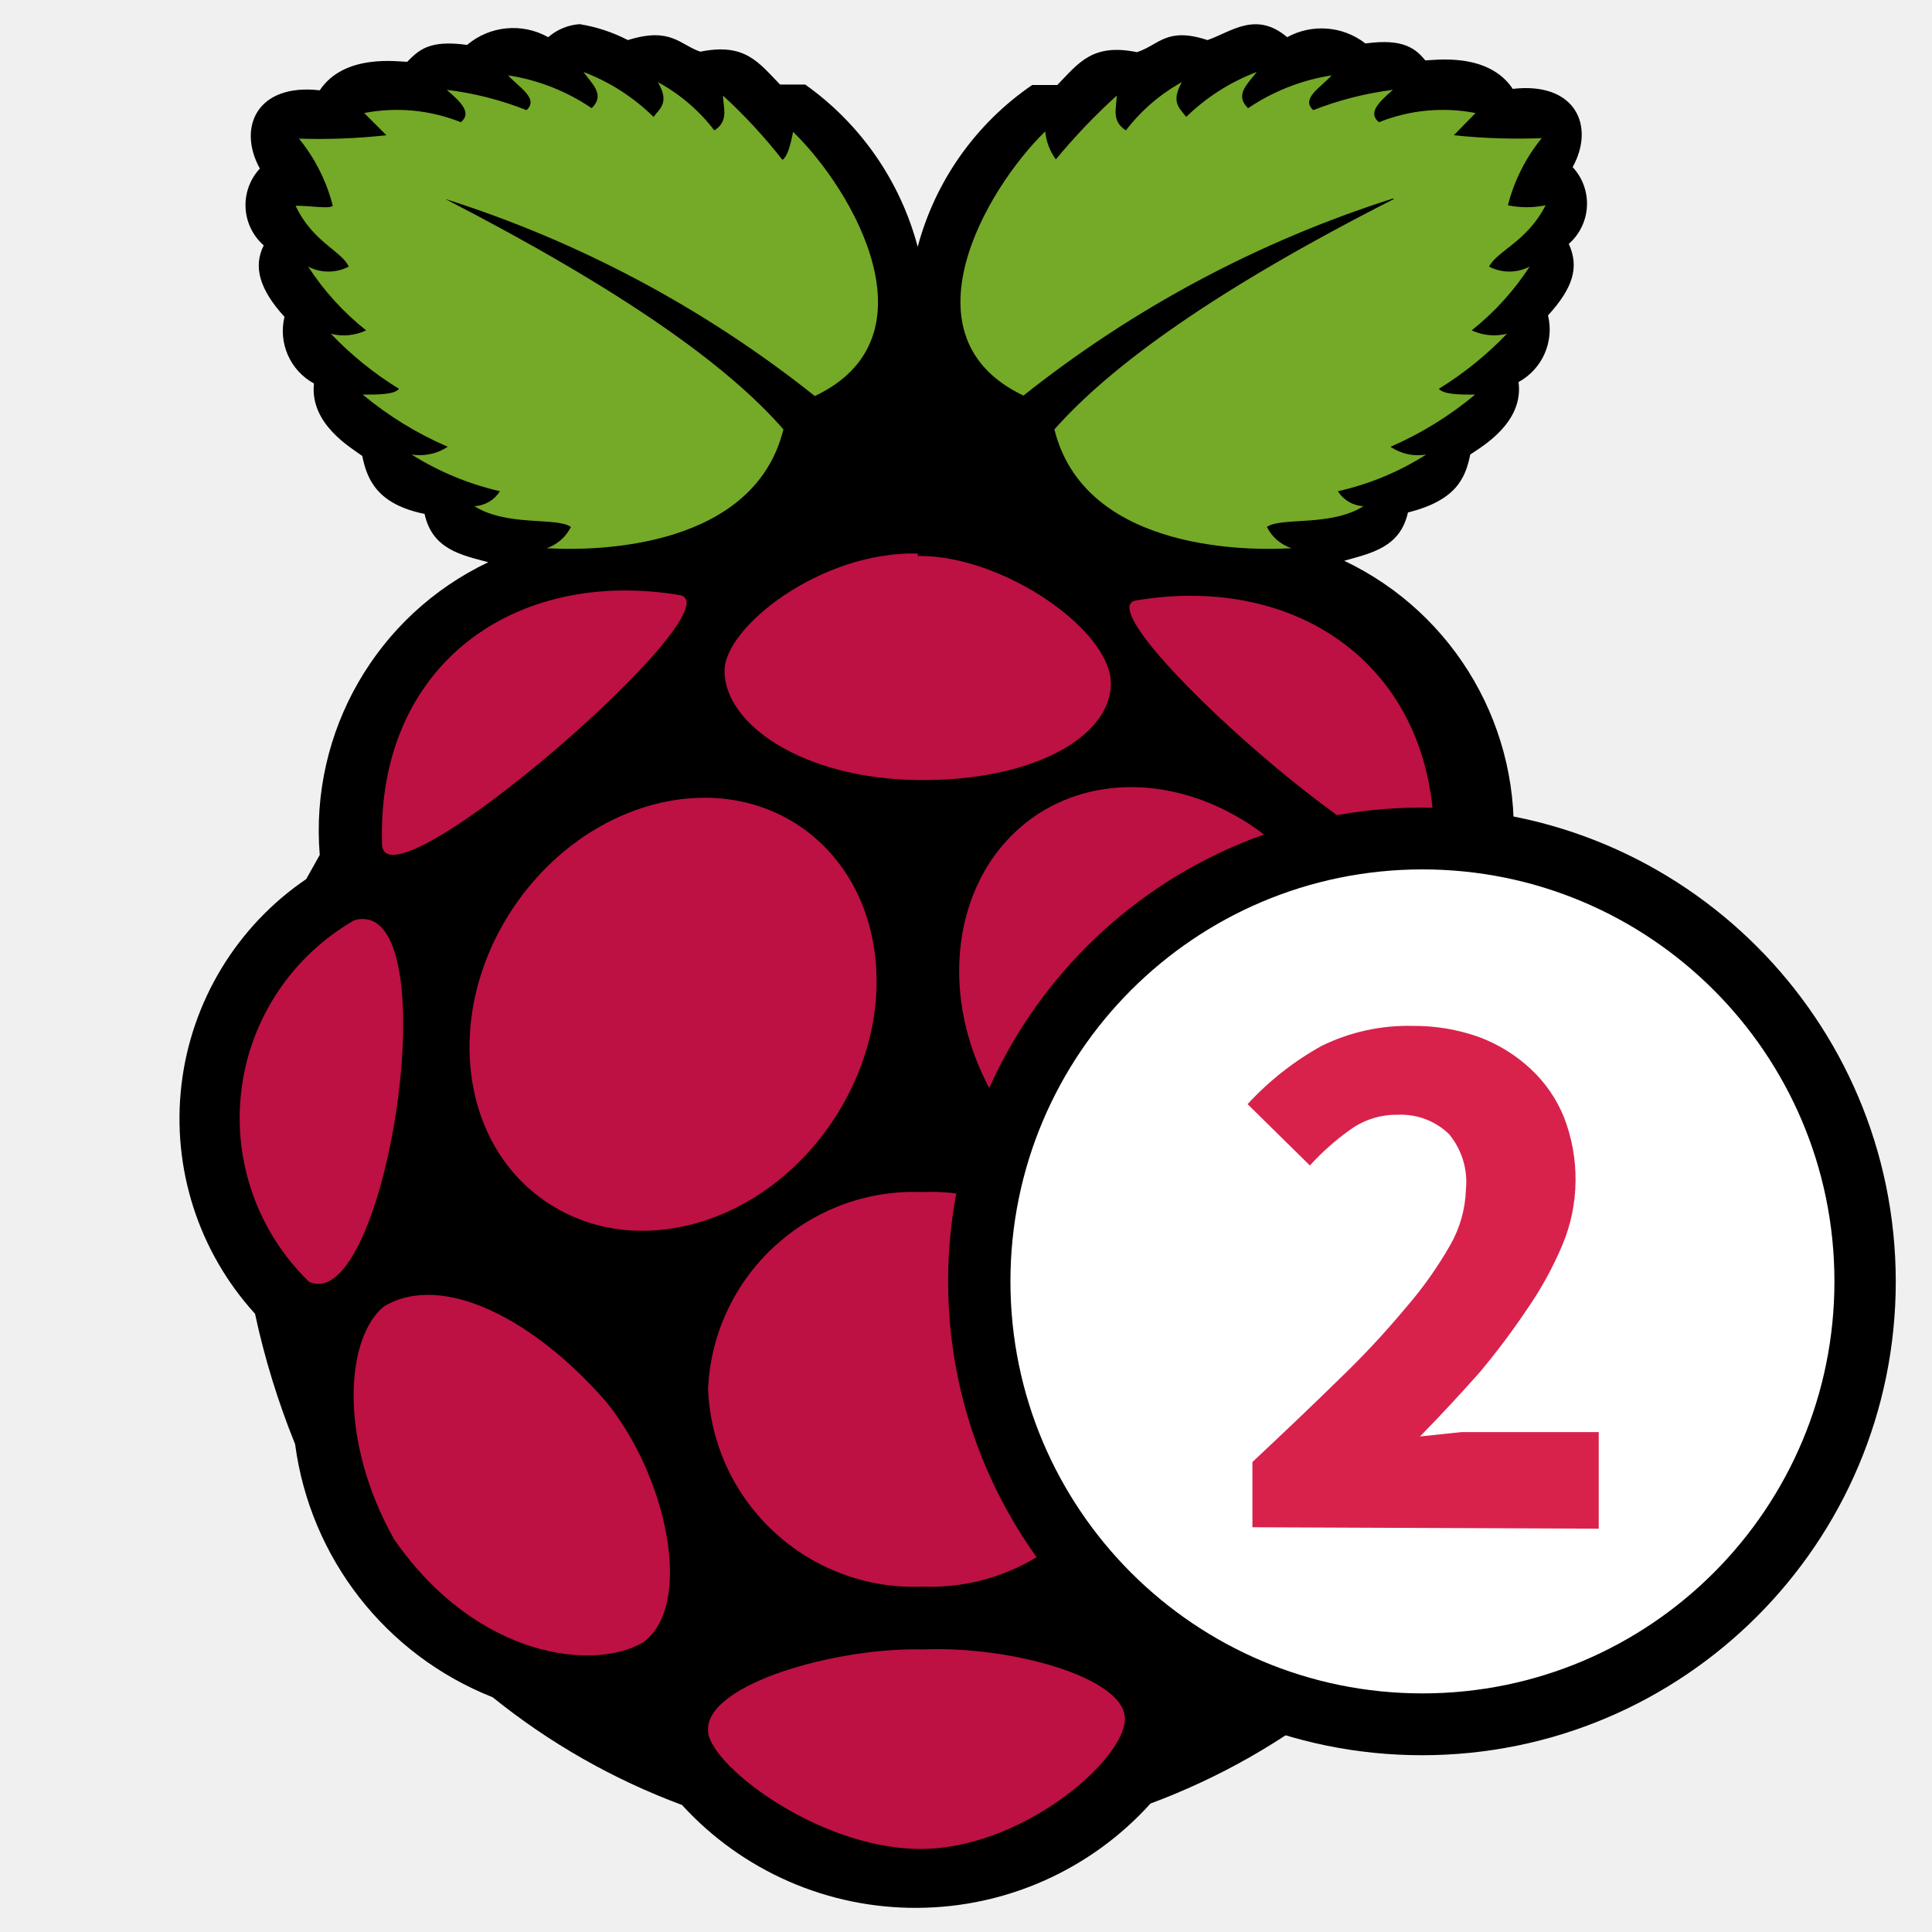
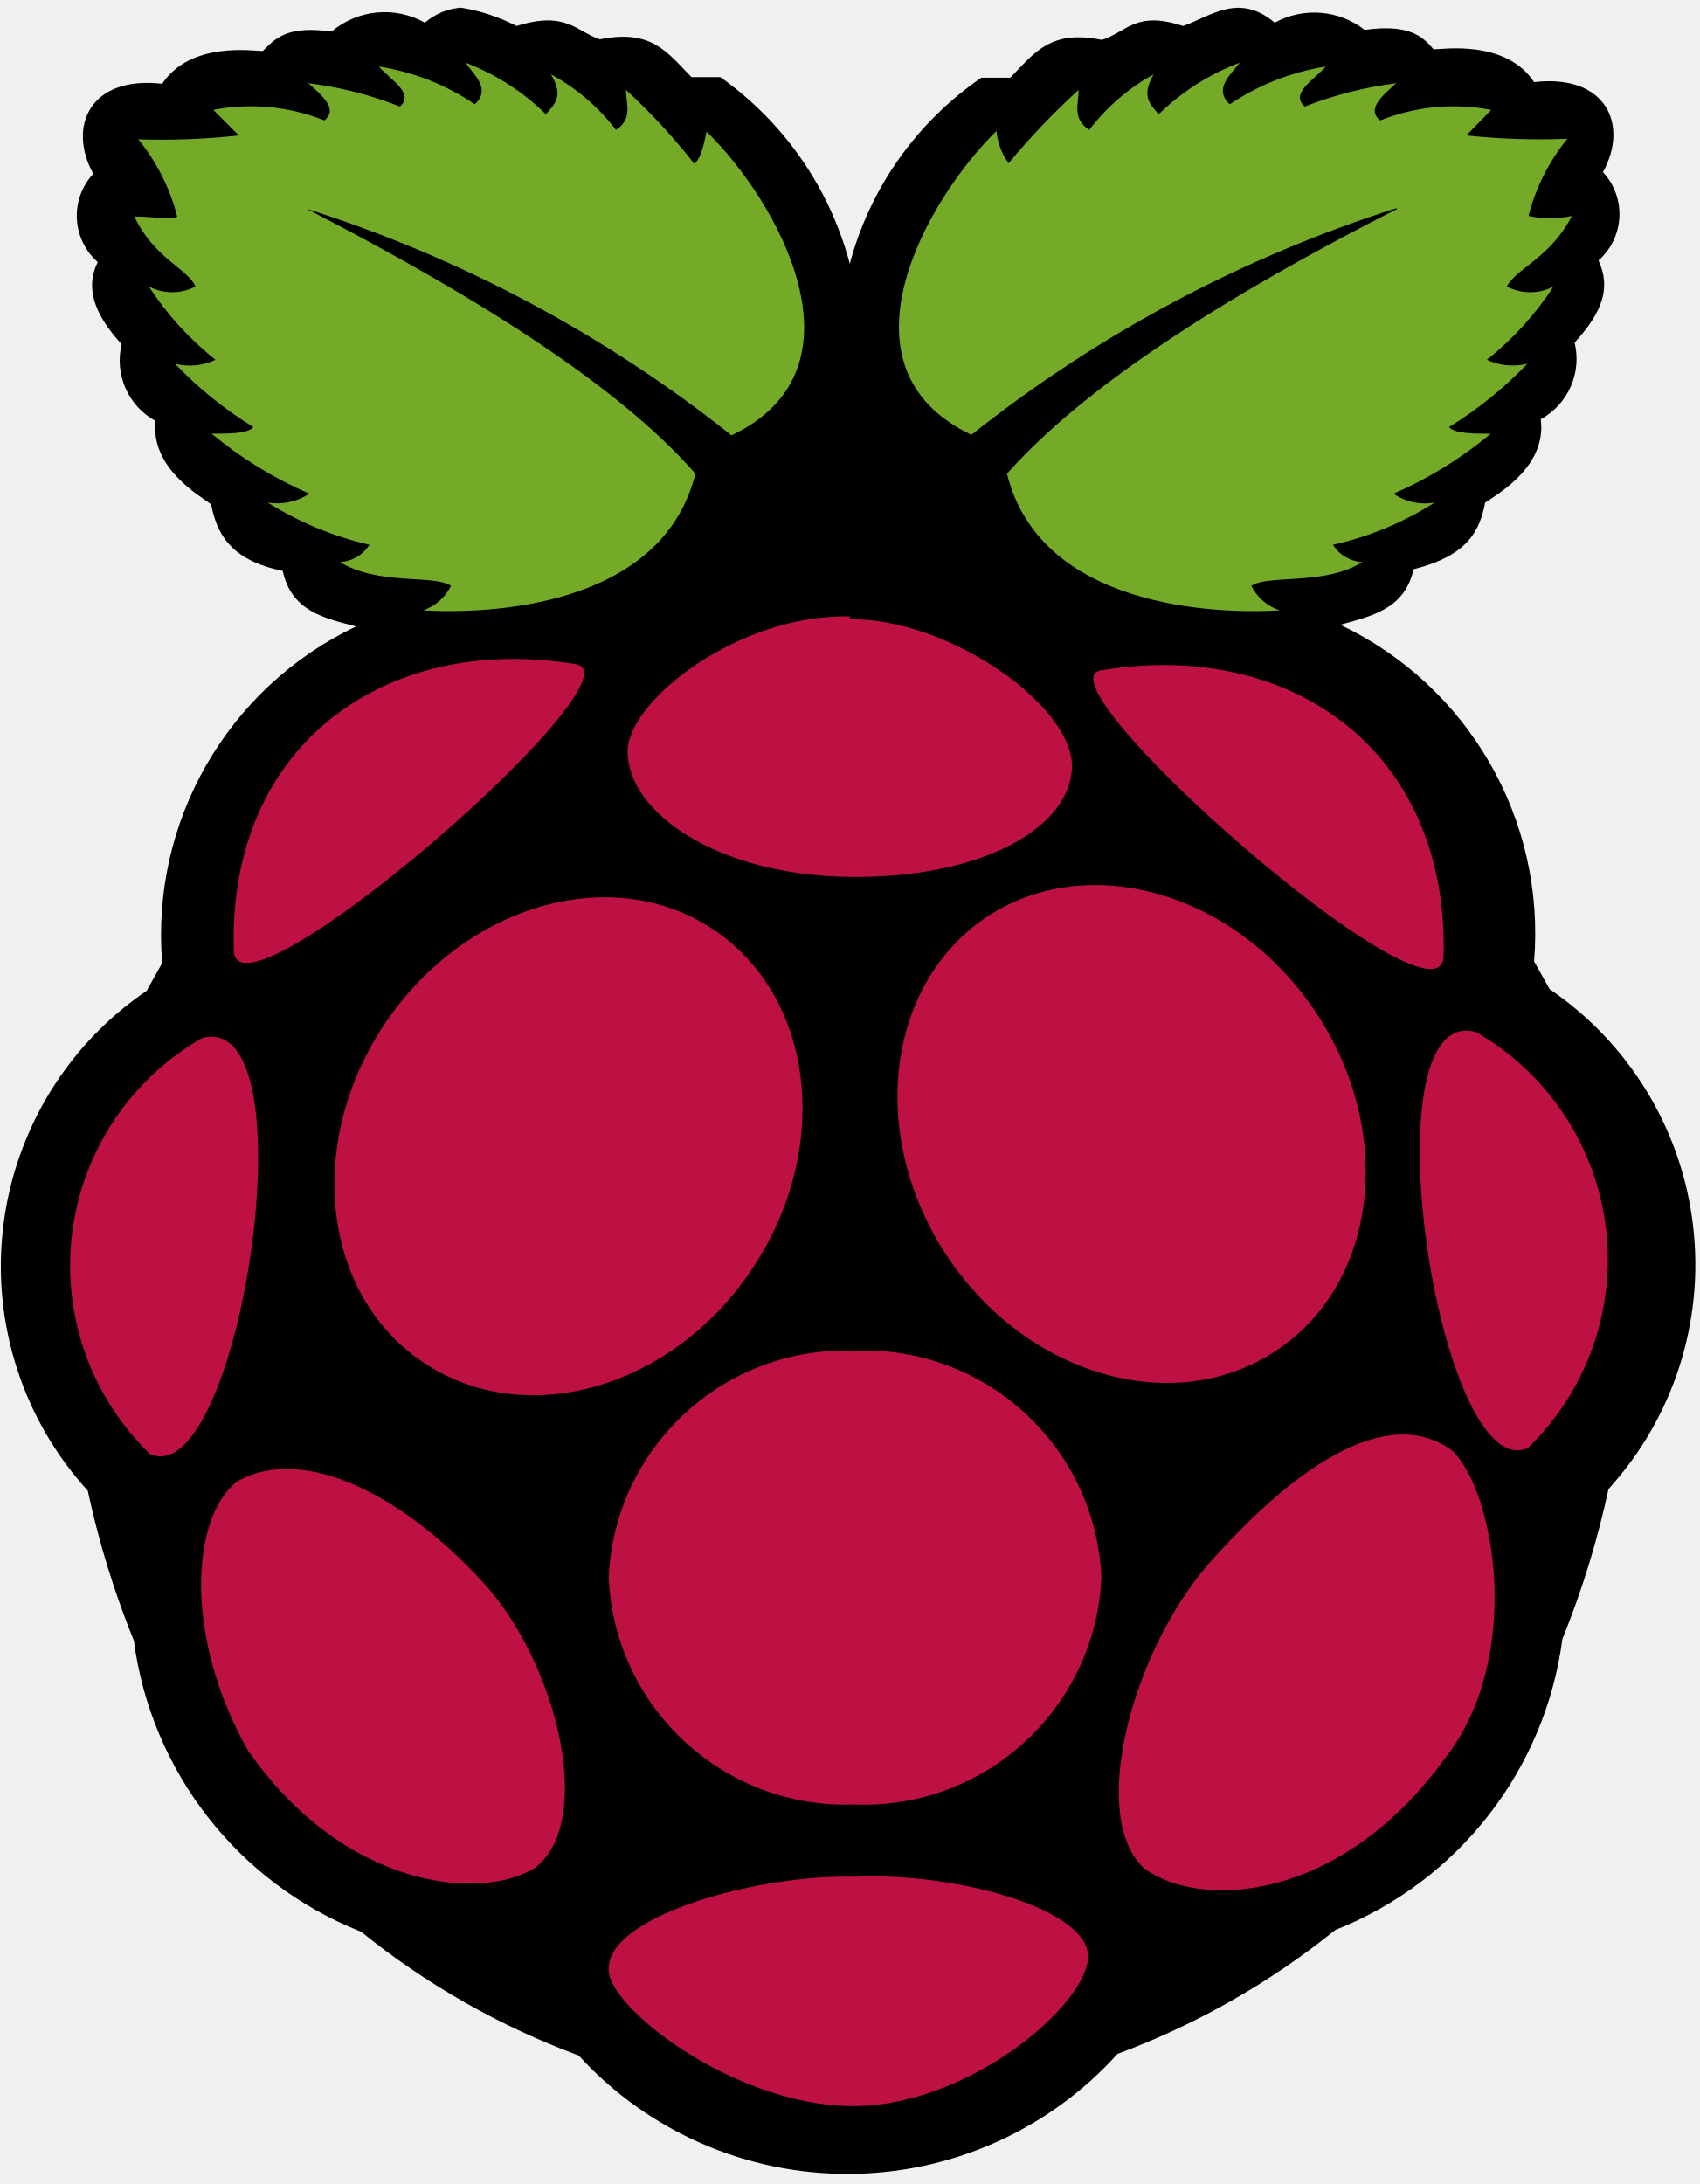
- <svg xmlns="http://www.w3.org/2000/svg" id="Layer_1" data-name="Layer 1" viewBox="0 0 40 40">
+ <svg xmlns="http://www.w3.org/2000/svg" width="200" height="257" fill="none">
+   <g clip-path="url(#a)">
+     <path fill="#000" d="M54.248.904A7.26 7.26 0 0 0 50 2.67a9.67 9.67 0 0 0-10.98 1.046c-5.164-.72-6.536.719-8.105 2.287-1.111 0-8.497-1.176-11.83 3.857-8.497-.98-11.177 5.032-8.105 10.588a7.254 7.254 0 0 0 .523 10.392c-1.438 2.876-.588 5.948 2.81 9.673a8.104 8.104 0 0 0 3.987 9.02c-.588 5.49 5.033 8.693 6.537 9.804.653 3.202 2.026 6.536 8.43 7.843 1.047 4.771 4.903 5.555 8.628 6.536a40.2 40.2 0 0 0-22.81 39.608l-1.83 3.268A39.21 39.21 0 0 0 1.983 161a39.2 39.2 0 0 0 8.344 14.414 106.5 106.5 0 0 0 5.425 17.647 42.88 42.88 0 0 0 26.731 34.249 91.5 91.5 0 0 0 25.622 14.575A42.75 42.75 0 0 0 100 255.806a42.73 42.73 0 0 0 31.503-14.117 91.5 91.5 0 0 0 25.621-14.576 42.87 42.87 0 0 0 26.732-34.248 106.5 106.5 0 0 0 5.425-17.647 39.22 39.22 0 0 0 9.952-30.992 39.2 39.2 0 0 0-16.88-27.832l-1.83-3.267a40.2 40.2 0 0 0-22.811-39.608c3.726-1.046 7.582-1.83 8.628-6.536 6.536-1.634 7.778-4.64 8.431-7.843 1.634-1.111 7.255-4.314 6.536-9.804a8.106 8.106 0 0 0 3.987-9.02c3.399-3.725 4.248-6.536 2.81-9.673a7.253 7.253 0 0 0 .523-10.392c3.072-5.556.392-11.569-8.104-10.589-3.334-5.032-10.719-3.856-11.83-3.856-1.307-1.568-2.941-3.006-8.105-2.287A9.67 9.67 0 0 0 150 2.669c-4.248-3.595-7.582-.719-10.784.392-5.556-1.83-6.536.654-9.543 1.634-6.078-1.242-7.908 1.503-10.784 4.445h-3.399A38.56 38.56 0 0 0 100 31.035 39.22 39.22 0 0 0 84.77 9.075h-3.399c-2.875-2.942-4.705-5.687-10.784-4.445-2.745-.915-3.987-3.399-9.804-1.569A21.7 21.7 0 0 0 54.248.904" />
+     <path fill="#75A928" d="M36.078 24.565C60.261 37.048 74.314 47.114 81.83 55.74c-3.922 15.817-24.51 16.536-32.026 16.078a5.75 5.75 0 0 0 3.268-2.875c-1.896-1.373-8.562 0-13.072-2.81a4.31 4.31 0 0 0 3.464-2.027 38.8 38.8 0 0 1-11.96-4.967 6.86 6.86 0 0 0 4.901-1.046 47.3 47.3 0 0 1-11.503-7.059c2.091 0 4.314 0 4.902-.784a46.3 46.3 0 0 1-9.216-7.451 7.06 7.06 0 0 0 4.771-.458 36.2 36.2 0 0 1-7.843-8.627 5.95 5.95 0 0 0 5.49 0c-.915-2.092-4.901-3.334-7.19-8.235 2.223 0 4.576.457 5.034 0a23.6 23.6 0 0 0-4.576-9.085c3.95.13 7.903-.023 11.83-.458l-3.006-3.006a23.27 23.27 0 0 1 13.072 1.241c1.569-1.241 0-2.745-1.896-4.379a43.4 43.4 0 0 1 10.785 2.745c1.764-1.568-1.111-3.137-2.484-4.705a27.5 27.5 0 0 1 11.307 4.444c1.896-1.83 0-3.333-1.11-4.902a27.3 27.3 0 0 1 9.476 6.078c.85-1.11 2.222-1.96.588-4.705a24.05 24.05 0 0 1 7.648 6.536c2.026-1.308 1.176-3.072 1.176-4.706a72 72 0 0 1 8.04 8.692c.587-.392 1.045-1.699 1.437-3.79 8.17 7.908 19.608 27.843 2.941 35.751a156.1 156.1 0 0 0-50-26.667M164.445 24.565c-24.183 12.287-38.301 22.549-45.948 31.176 3.921 15.817 24.51 16.536 32.091 16.078a5.68 5.68 0 0 1-3.333-2.875c1.895-1.373 8.627 0 13.072-2.81a4.31 4.31 0 0 1-3.464-2.027 37.5 37.5 0 0 0 11.961-4.967 6.54 6.54 0 0 1-4.837-1.046 47 47 0 0 0 11.438-7.059c-2.026 0-4.248 0-4.902-.784a46.4 46.4 0 0 0 9.216-7.451 7.2 7.2 0 0 1-4.772-.458 36.2 36.2 0 0 0 7.844-8.627 5.95 5.95 0 0 1-5.491 0c1.111-2.157 5.164-3.399 7.647-8.3-1.681.35-3.416.35-5.098 0a23.6 23.6 0 0 1 4.576-9.086c-3.97.157-7.945.026-11.896-.392l2.941-3.006a23.27 23.27 0 0 0-13.072 1.241c-1.568-1.241 0-2.745 1.896-4.379a45 45 0 0 0-10.785 2.745c-1.764-1.568 1.112-3.137 2.484-4.705a28 28 0 0 0-11.307 4.444c-1.895-1.83 0-3.333 1.176-4.902a27.7 27.7 0 0 0-9.542 6.078c-.85-1.11-2.157-1.96-.588-4.705a24.4 24.4 0 0 0-7.582 6.536c-2.026-1.308-1.242-3.072-1.242-4.706a84 84 0 0 0-8.235 8.627 7.7 7.7 0 0 1-1.438-3.79c-8.105 7.908-19.608 27.842-2.941 35.75a156.9 156.9 0 0 1 50-26.666z" />
+     <path fill="#BC1142" d="M129.608 185.61a27.974 27.974 0 0 1-29.02 26.732 27.91 27.91 0 0 1-28.954-26.732 27.907 27.907 0 0 1 28.954-26.666 27.912 27.912 0 0 1 29.02 26.666M83.791 109.27c12.026 7.909 14.183 25.687 4.837 39.87S62.026 168.355 50 160.447c-12.026-7.843-14.183-25.686-4.836-39.804S71.83 101.427 83.79 109.27M116.209 107.832c-11.96 7.909-14.117 25.752-4.836 39.87s26.666 19.215 38.693 11.307c12.026-7.843 14.183-25.686 4.836-39.804s-26.667-19.216-38.693-11.373M23.79 122.146c13.073-3.464 4.38 53.66-6.143 48.954a30.85 30.85 0 0 1 6.144-48.954M173.66 121.427c-13.072-3.464-4.379 53.661 6.144 48.955a30.85 30.85 0 0 0 9.158-26.012 30.84 30.84 0 0 0-4.945-13.276 30.84 30.84 0 0 0-10.357-9.667M129.608 78.879c22.353-3.726 40.98 9.542 40.261 33.79-.784 9.347-48.496-32.68-40.261-33.79M67.778 78.16c-22.418-3.726-41.046 9.542-40.261 33.79.588 9.347 48.496-32.353 40.261-33.79M100 72.538c-13.072-.326-26.144 9.935-26.144 15.883 0 7.19 10.523 14.575 26.144 14.771s26.144-5.882 26.144-13.072S111.569 72.734 100 72.865zM100.719 220.839c11.634-.523 27.255 3.725 27.32 9.346s-14.183 17.909-28.104 17.647c-13.922-.261-28.497-11.764-28.3-16.078-.262-6.275 17.515-11.242 29.084-10.915M57.712 187.179c8.301 10 12.092 27.582 5.164 32.68-6.536 3.921-22.484 2.287-33.726-13.922-7.647-13.595-6.536-27.451-1.307-31.569 7.974-4.64 20.327 1.896 29.87 12.811M142.091 184.173c-9.019 10.522-13.986 29.673-7.451 35.686 6.536 4.836 23.072 4.117 35.491-13.072 9.019-11.569 5.947-30.85.849-36.013-7.647-5.752-18.692 1.83-28.889 13.399" />
+   </g>
  <defs>
-     <style>.cls-1{fill:#75a928;}.cls-2{fill:#bc1142;}.cls-3{fill:#fff;}.cls-4{isolation:isolate;}.cls-5{fill:#d8224c;}</style>
+     <clipPath id="a">
+       <path fill="#fff" d="M0 .434h200v256.21H0z" />
+     </clipPath>
  </defs>
-   <path d="M12,.5a1.11,1.11,0,0,0-.65.27A1.48,1.48,0,0,0,9.67.93c-.79-.11-1,.11-1.24.35-.17,0-1.3-.18-1.81.59-1.3-.15-1.71.77-1.24,1.62a1.11,1.11,0,0,0,.08,1.59c-.22.44-.09.91.43,1.48A1.24,1.24,0,0,0,6.5,7.94c-.09.84.77,1.33,1,1.5.1.49.31,1,1.29,1.2.16.73.75.85,1.32,1a6.15,6.15,0,0,0-3.49,6.06l-.28.5a6,6,0,0,0-1.06,9,16.29,16.29,0,0,0,.83,2.7,6.56,6.56,0,0,0,4.09,5.24,14,14,0,0,0,3.92,2.23A6.54,6.54,0,0,0,19,39.5H19a6.54,6.54,0,0,0,4.82-2.16,14,14,0,0,0,3.92-2.23,6.56,6.56,0,0,0,4.09-5.24,16.29,16.29,0,0,0,.83-2.7,6,6,0,0,0-1.06-9l-.28-.5a6.15,6.15,0,0,0-3.49-6.06c.57-.16,1.16-.28,1.32-1,1-.25,1.19-.71,1.29-1.2.25-.17,1.11-.66,1-1.5a1.24,1.24,0,0,0,.61-1.38c.52-.57.65-1,.43-1.48a1.11,1.11,0,0,0,.08-1.59c.47-.85.06-1.77-1.24-1.62-.51-.77-1.64-.59-1.81-.59-.2-.24-.45-.46-1.24-.35A1.48,1.48,0,0,0,26.65.77C26,.22,25.49.66,25,.83c-.85-.28-1,.1-1.46.25-.93-.19-1.21.23-1.65.68h-.52A5.9,5.9,0,0,0,19,5.11a6,6,0,0,0-2.33-3.36h-.52c-.44-.45-.72-.87-1.65-.68C14.08.93,13.89.55,13,.83A3.32,3.32,0,0,0,12,.5Z" />
-   <path class="cls-1" d="M9.22,4.12c3.7,1.91,5.85,3.45,7,4.77-.6,2.42-3.75,2.53-4.9,2.46a.88.88,0,0,0,.5-.44c-.29-.21-1.31,0-2-.43a.66.66,0,0,0,.53-.31,5.93,5.93,0,0,1-1.83-.76,1.05,1.05,0,0,0,.75-.16A7.24,7.24,0,0,1,7.51,8.17c.32,0,.66,0,.75-.12A7.09,7.09,0,0,1,6.85,6.91a1.08,1.08,0,0,0,.73-.07,5.53,5.53,0,0,1-1.2-1.32.91.91,0,0,0,.84,0c-.14-.32-.75-.51-1.1-1.26.34,0,.7.07.77,0a3.61,3.61,0,0,0-.7-1.39A12.66,12.66,0,0,0,8,2.8l-.46-.46a3.56,3.56,0,0,1,2,.19c.24-.19,0-.42-.29-.67a6.64,6.64,0,0,1,1.65.42c.27-.24-.17-.48-.38-.72a4.21,4.21,0,0,1,1.73.68c.29-.28,0-.51-.17-.75a4.17,4.17,0,0,1,1.45.93c.13-.17.34-.3.09-.72a3.68,3.68,0,0,1,1.17,1c.31-.2.18-.47.18-.72A11,11,0,0,1,16.2,3.31c.09-.06.16-.26.22-.58,1.25,1.21,3,4.26.45,5.47A23.88,23.88,0,0,0,9.22,4.12Z" />
-   <path class="cls-1" d="M28.86,4.12C25.16,6,23,7.57,21.83,8.89c.6,2.42,3.75,2.53,4.91,2.46a.87.87,0,0,1-.51-.44c.29-.21,1.32,0,2-.43a.66.66,0,0,1-.53-.31,5.73,5.73,0,0,0,1.83-.76,1,1,0,0,1-.74-.16,7.19,7.19,0,0,0,1.75-1.08c-.31,0-.65,0-.75-.12a7.09,7.09,0,0,0,1.41-1.14,1.1,1.1,0,0,1-.73-.07,5.53,5.53,0,0,0,1.2-1.32.91.91,0,0,1-.84,0C31,5.19,31.62,5,32,4.25a1.91,1.91,0,0,1-.78,0,3.61,3.61,0,0,1,.7-1.39A12.58,12.58,0,0,1,30.1,2.8l.45-.46a3.56,3.56,0,0,0-2,.19c-.24-.19,0-.42.29-.67a6.88,6.88,0,0,0-1.65.42c-.27-.24.17-.48.38-.72a4.28,4.28,0,0,0-1.73.68c-.29-.28,0-.51.18-.75a4.23,4.23,0,0,0-1.46.93c-.13-.17-.33-.3-.09-.72a3.74,3.74,0,0,0-1.16,1c-.31-.2-.19-.47-.19-.72a12.84,12.84,0,0,0-1.26,1.32,1.18,1.18,0,0,1-.22-.58c-1.24,1.21-3,4.26-.45,5.47a24,24,0,0,1,7.65-4.08Z" />
-   <path class="cls-2" d="M23.53,28.76a4.28,4.28,0,0,1-4.44,4.09,4.27,4.27,0,0,1-4.43-4.09,4.27,4.27,0,0,1,4.43-4.08A4.27,4.27,0,0,1,23.53,28.76Z" />
-   <path class="cls-2" d="M16.52,17.08c1.84,1.21,2.17,3.93.74,6.1s-4.07,2.94-5.91,1.73h0c-1.84-1.2-2.17-3.93-.74-6.09s4.08-2.94,5.91-1.74Z" />
-   <path class="cls-2" d="M21.48,16.86c-1.83,1.21-2.16,3.94-.74,6.1s4.08,2.94,5.92,1.73h0c1.84-1.2,2.17-3.93.74-6.09s-4.08-2.94-5.92-1.74Z" />
-   <path class="cls-2" d="M7.34,19.05c2-.53.67,8.21-.94,7.49A4.72,4.72,0,0,1,7.34,19.05Z" />
-   <path class="cls-2" d="M30.27,18.94c-2-.53-.67,8.21.94,7.49A4.72,4.72,0,0,0,30.27,18.94Z" />
-   <path class="cls-2" d="M23.53,12.43c3.42-.57,6.27,1.46,6.16,5.17-.12,1.43-7.42-5-6.16-5.17Z" />
-   <path class="cls-2" d="M14.07,12.32c-3.43-.57-6.28,1.46-6.16,5.17C8,18.92,15.33,12.54,14.07,12.32Z" />
-   <path class="cls-2" d="M19,11.46c-2-.05-4,1.52-4,2.43,0,1.1,1.61,2.23,4,2.26s4-.9,4-2-2.23-2.66-4-2.64Z" />
-   <path class="cls-2" d="M19.11,34.15c1.78-.08,4.17.57,4.18,1.43s-2.17,2.74-4.3,2.7-4.36-1.8-4.33-2.46C14.62,34.86,17.34,34.1,19.11,34.15Z" />
-   <path class="cls-2" d="M12.53,29c1.27,1.53,1.85,4.22.79,5-1,.6-3.44.35-5.16-2.13-1.17-2.08-1-4.2-.2-4.83C9.18,26.33,11.07,27.33,12.53,29Z" />
-   <path class="cls-2" d="M25.44,28.54C24.06,30.15,23.3,33.08,24.3,34c1,.74,3.53.63,5.43-2,1.38-1.77.91-4.72.13-5.51C28.69,25.61,27,26.77,25.44,28.54Z" />
-   <circle class="cls-3" cx="29.44" cy="26.48" r="9.17" />
-   <path d="M29.44,18a8.53,8.53,0,1,1-8.52,8.53A8.53,8.53,0,0,1,29.44,18m0-1.28a9.81,9.81,0,1,0,9.81,9.81,9.82,9.82,0,0,0-9.81-9.81Z" />
-   <g class="cls-4">
-     <path class="cls-5" d="M25.93,31.62V30.27c.65-.61,1.25-1.18,1.79-1.71a18.28,18.28,0,0,0,1.39-1.49,8.1,8.1,0,0,0,.92-1.3,2.47,2.47,0,0,0,.32-1.14A1.55,1.55,0,0,0,30,23.48a1.43,1.43,0,0,0-1.06-.4,1.63,1.63,0,0,0-1,.32,5.11,5.11,0,0,0-.82.73l-1.29-1.27a6.09,6.09,0,0,1,1.54-1.21,4.07,4.07,0,0,1,1.88-.41,4,4,0,0,1,1.37.23,3.22,3.22,0,0,1,1.07.66,2.79,2.79,0,0,1,.69,1,3.54,3.54,0,0,1,.24,1.33,3.49,3.49,0,0,1-.27,1.31,7.31,7.31,0,0,1-.73,1.33,15.08,15.08,0,0,1-1,1.33c-.4.45-.8.88-1.22,1.31l.86-.09c.32,0,.6,0,.84,0H33.1v2Z" />
-   </g>
</svg>
